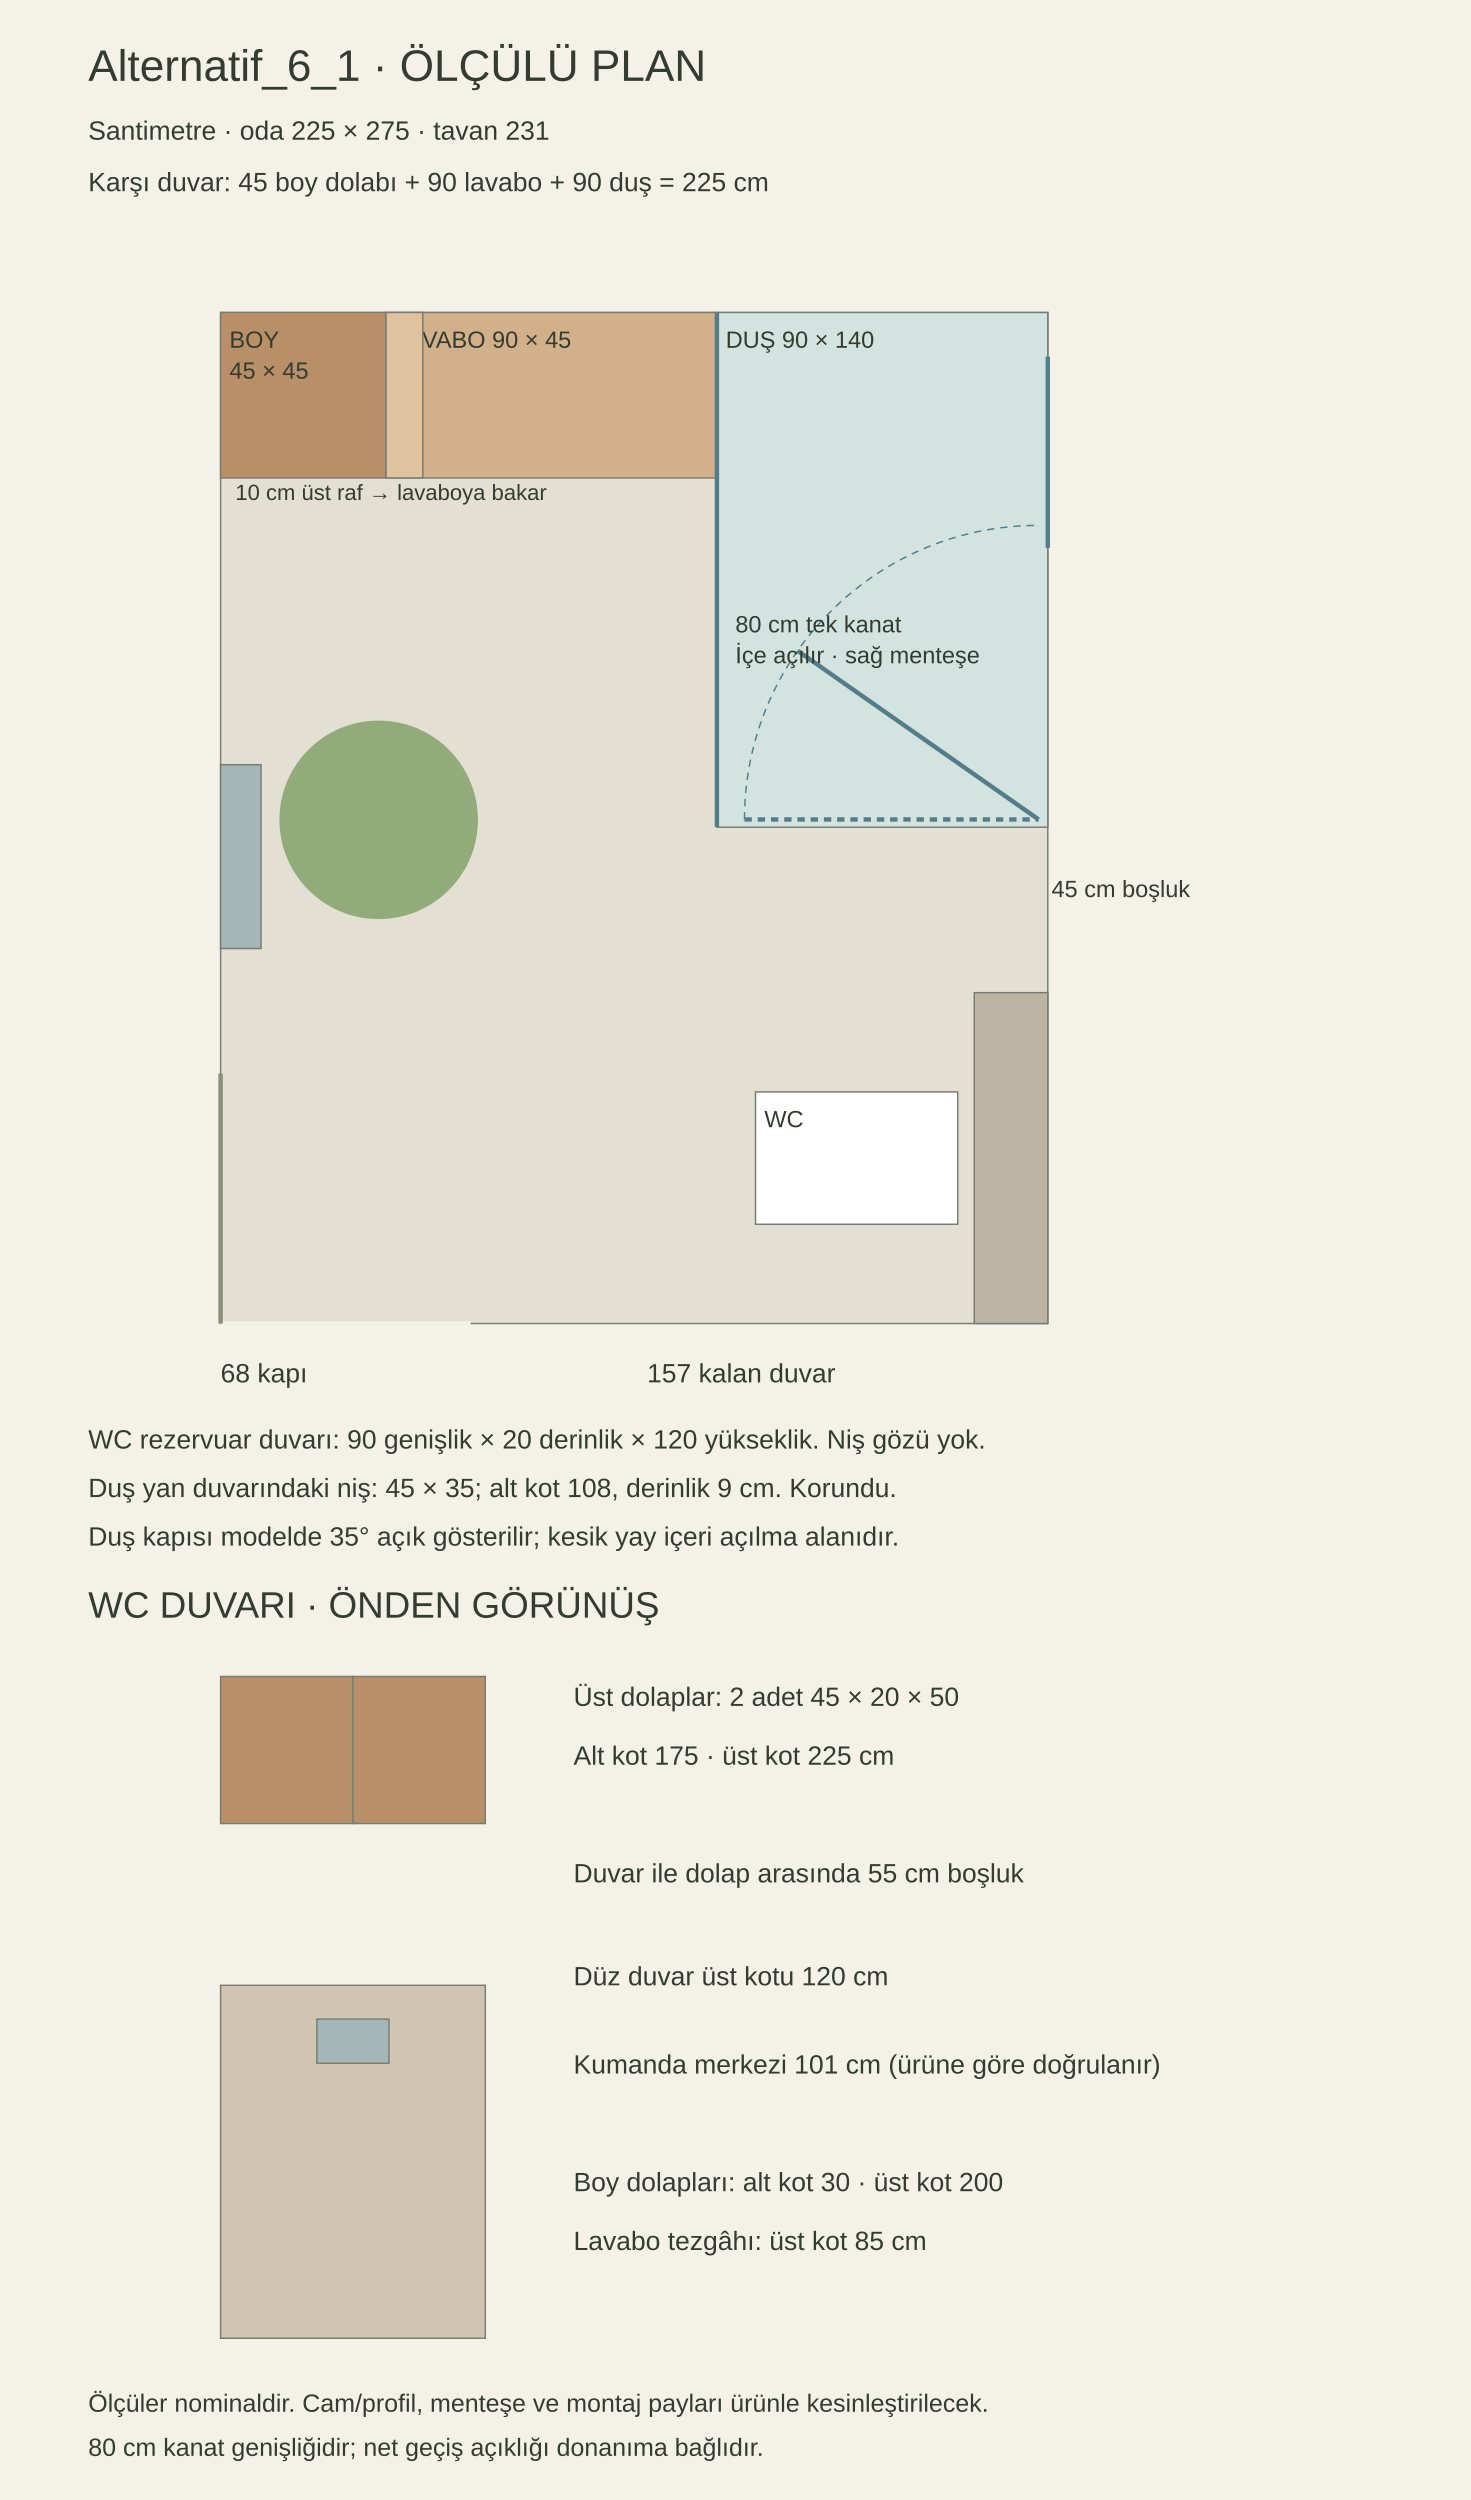
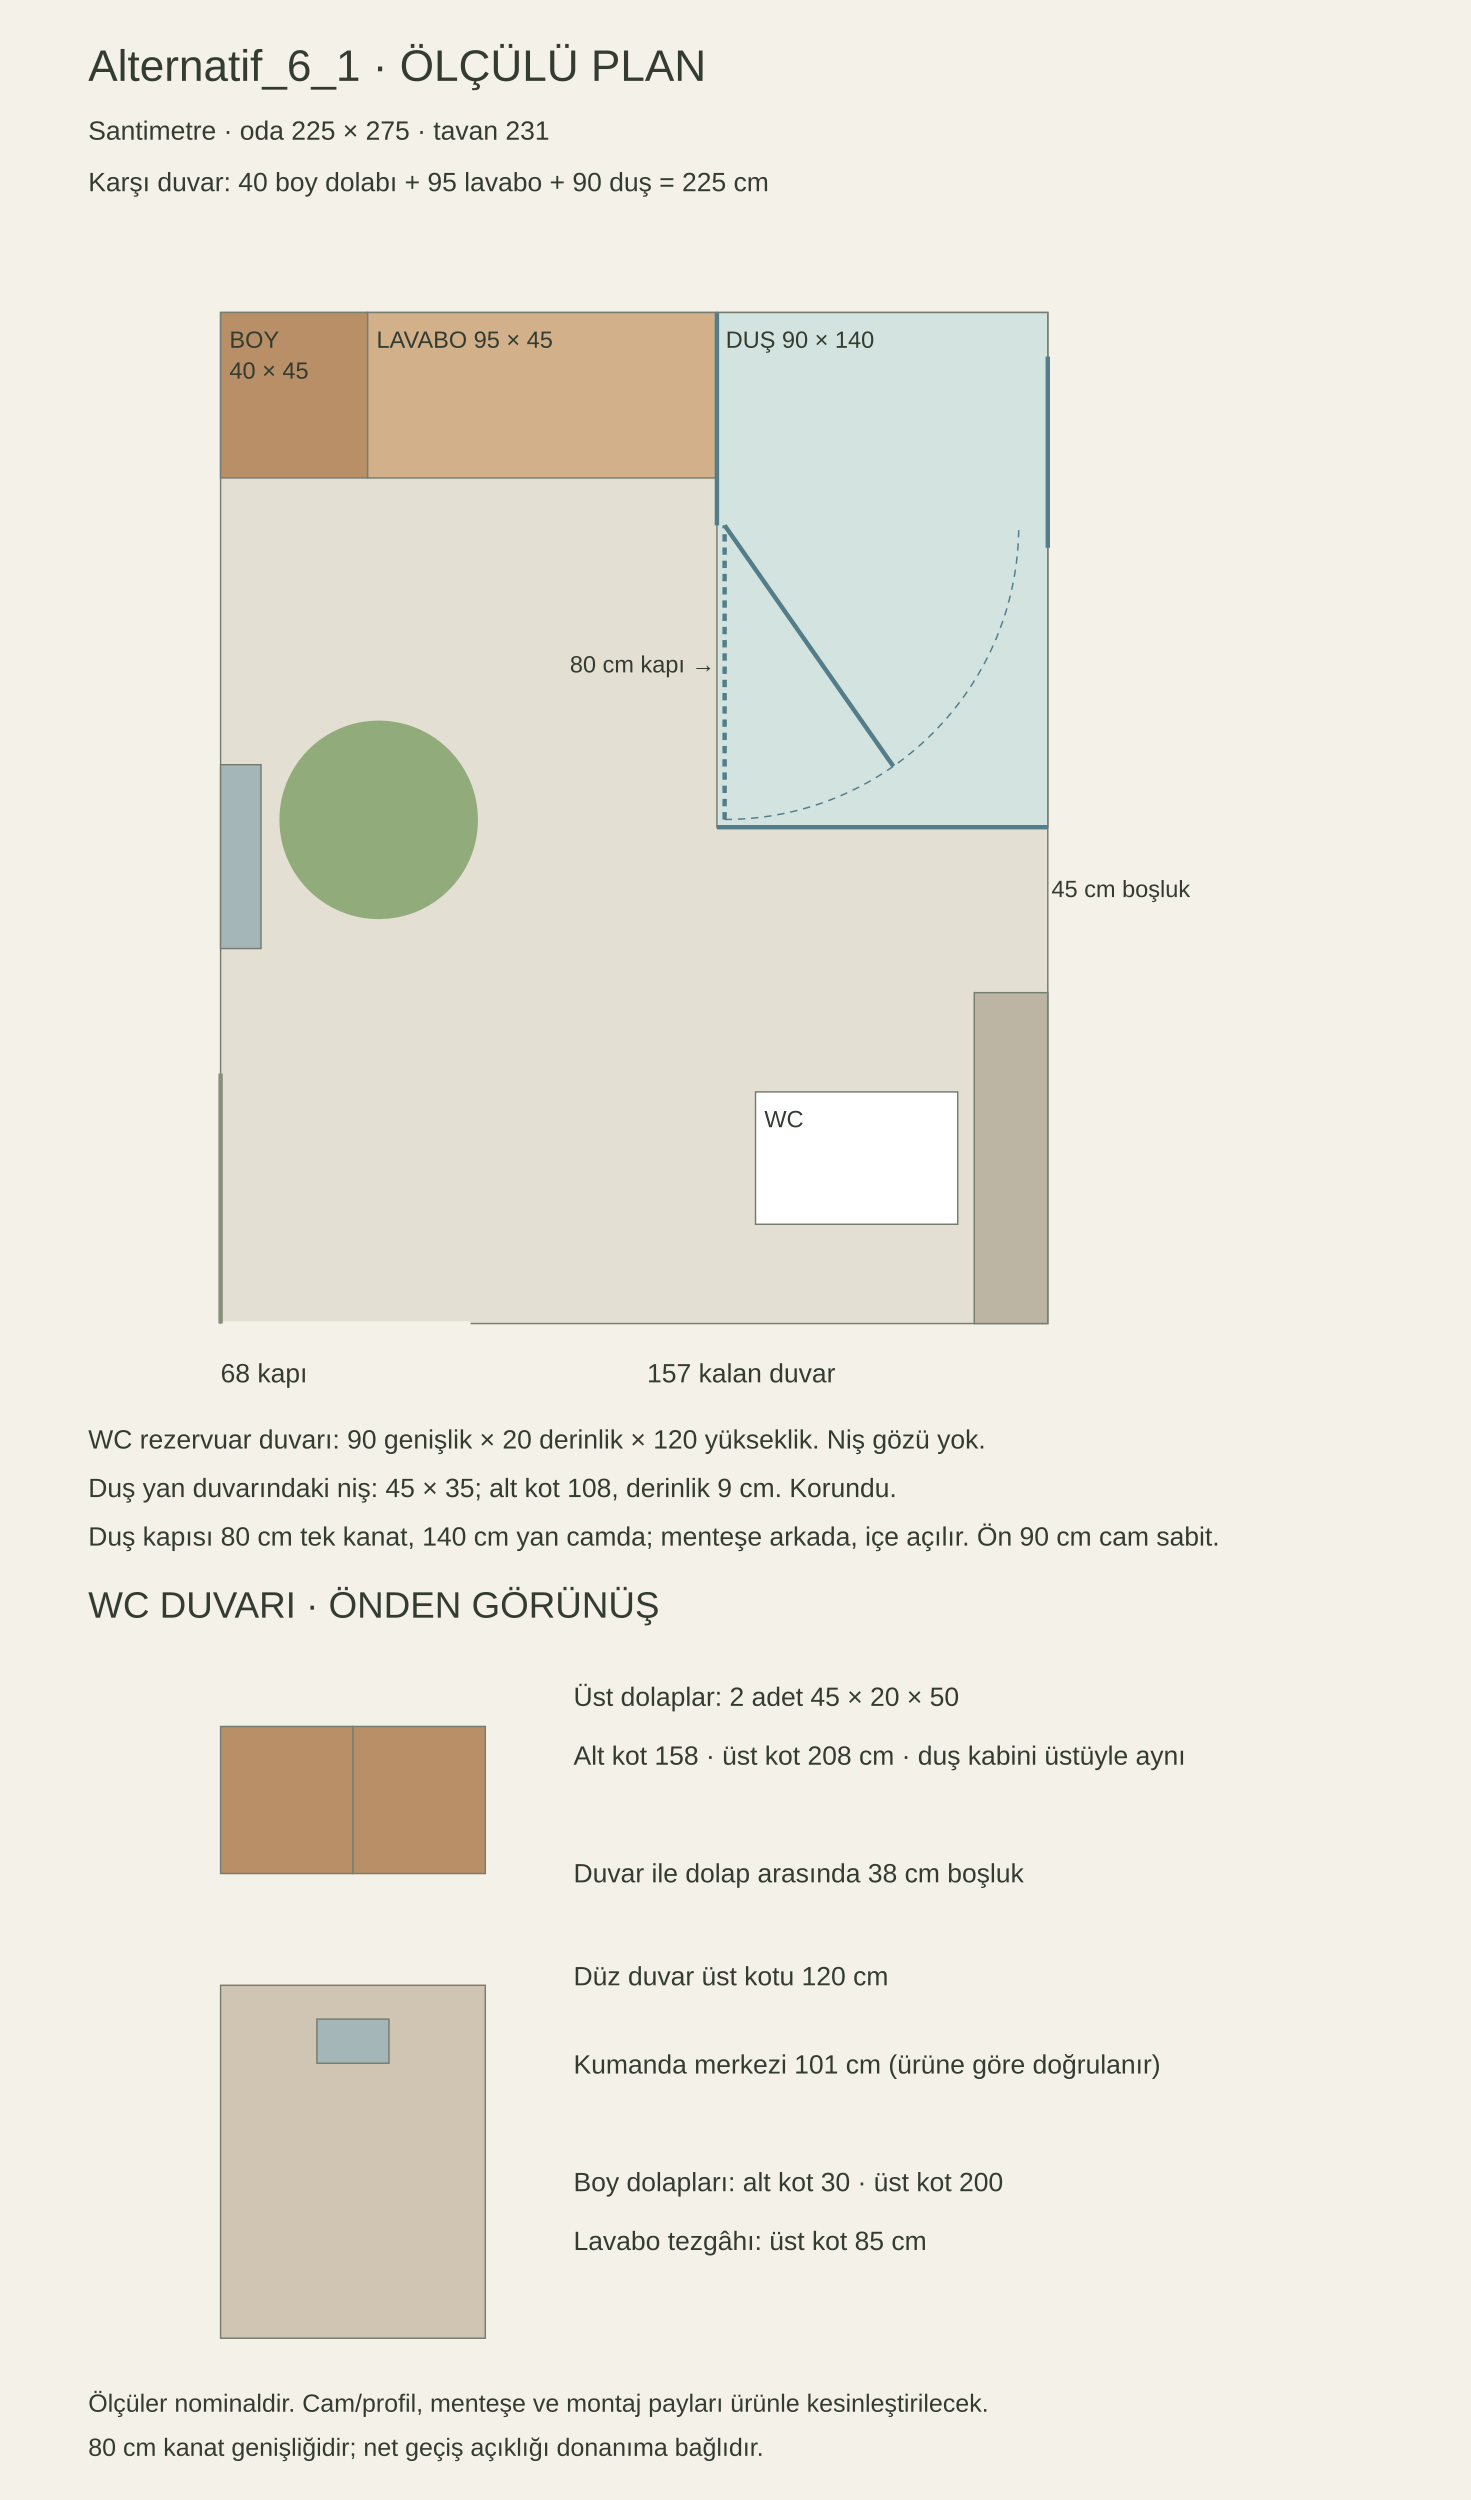
<svg xmlns="http://www.w3.org/2000/svg" width="1000" height="1700" viewBox="0 0 1000 1700">
  <rect width="1000" height="1700" fill="#f4f1e9" />
  <style>text{font-family:Arial,sans-serif;fill:#343c31}</style>
  <text x="60" y="55" font-size="30">Alternatif_6_1 · ÖLÇÜLÜ PLAN</text>
  <text x="60" y="95" font-size="18">Santimetre · oda 225 × 275 · tavan 231</text>
-   <text x="60" y="130" font-size="18">Karşı duvar: 45 boy dolabı + 90 lavabo + 90 duş = 225 cm</text>
+   <text x="60" y="130" font-size="18">Karşı duvar: 40 boy dolabı + 95 lavabo + 90 duş = 225 cm</text>
  <rect x="150.0" y="212.5" width="562.5" height="687.5" fill="#e4dfd3" stroke="#777d71" />
  <text x="156.0" y="236.5" font-size="16" />
  <rect x="487.5" y="212.5" width="225.0" height="350.0" fill="#d3e3df" stroke="#777d71" />
  <text x="493.5" y="236.5" font-size="16">DUŞ 90 × 140</text>
-   <rect x="150.0" y="212.5" width="112.5" height="112.5" fill="#b88f66" stroke="#777d71" />
+   <rect x="150.0" y="212.5" width="100.0" height="112.5" fill="#b88f66" stroke="#777d71" />
  <text x="156.0" y="236.5" font-size="16">BOY</text>
-   <text x="156.0" y="257.5" font-size="16">45 × 45</text>
-   <rect x="262.5" y="212.5" width="225.0" height="112.5" fill="#d1b08a" stroke="#777d71" />
-   <text x="268.5" y="236.5" font-size="16">LAVABO 90 × 45</text>
-   <rect x="262.5" y="212.5" width="25.0" height="112.5" fill="#dfc39e" stroke="#777d71" />
-   <text x="268.5" y="236.5" font-size="16" />
-   <text x="160" y="340" font-size="15">10 cm üst raf → lavaboya bakar</text>
+   <text x="156.0" y="257.5" font-size="16">40 × 45</text>
+   <rect x="250.0" y="212.5" width="237.5" height="112.5" fill="#d1b08a" stroke="#777d71" />
+   <text x="256.0" y="236.5" font-size="16">LAVABO 95 × 45</text>
  <rect x="662.5" y="675.0" width="50.0" height="225.0" fill="#bdb5a4" stroke="#777d71" />
  <text x="668.5" y="699.0" font-size="16" />
  <rect x="513.75" y="742.5" width="137.5" height="90.0" fill="#fff" stroke="#777d71" />
  <text x="519.75" y="766.5" font-size="16">WC</text>
  <text x="715" y="610" font-size="16">45 cm boşluk</text>
  <rect x="150.0" y="520.0" width="27.5" height="125.0" fill="#a4b6b7" stroke="#777d71" />
  <text x="156.0" y="544.0" font-size="16" />
  <circle cx="257.5" cy="557.5" r="67.5" fill="#709654" fill-opacity=".7" />
  <path d="M712.5 372.5L712.5 242.5" fill="none" stroke="#537d89" stroke-width="3" stroke-dasharray="" />
-   <path d="M487.5 562.5L487.5 212.5" fill="none" stroke="#537d89" stroke-width="3" stroke-dasharray="" />
-   <path d="M506.25 557.25L706.25 557.25" fill="none" stroke="#537d89" stroke-width="3" stroke-dasharray="5 4" />
-   <path d="M706.25 557.25L542.42 442.535" fill="none" stroke="#537d89" stroke-width="3" stroke-dasharray="" />
-   <path d="M506.25 557.25A200.0 200.0 0 0 1 706.25 357.25" fill="none" stroke="#537d89" stroke-dasharray="5 4" />
-   <text x="500" y="430" font-size="16">80 cm tek kanat</text>
-   <text x="500" y="451" font-size="16">İçe açılır · sağ menteşe</text>
+   <path d="M487.5 357.25L487.5 212.5" fill="none" stroke="#537d89" stroke-width="3" stroke-dasharray="" />
+   <path d="M492.75 557.25L492.75 357.25" fill="none" stroke="#537d89" stroke-width="3" stroke-dasharray="5 4" />
+   <path d="M492.75 357.25L607.465 521.08" fill="none" stroke="#537d89" stroke-width="3" stroke-dasharray="" />
+   <path d="M492.75 557.25A200.0 200.0 0 0 0 692.75 357.25" fill="none" stroke="#537d89" stroke-dasharray="5 4" />
+   <path d="M487.5 562.5L712.5 562.5" stroke="#537d89" stroke-width="3" />
+   <text x="387.5" y="457.25" font-size="16">80 cm kapı →</text>
  <path d="M150.0 900.0L320.0 900.0" fill="none" stroke="#f4f1e9" stroke-width="3" stroke-dasharray="" />
  <path d="M150.0 900.0L150.0 730.0" fill="none" stroke="#879079" stroke-width="3" stroke-dasharray="" />
  <text x="150" y="940" font-size="18">68 kapı</text>
  <text x="440" y="940" font-size="18">157 kalan duvar</text>
  <text x="60" y="985" font-size="18">WC rezervuar duvarı: 90 genişlik × 20 derinlik × 120 yükseklik. Niş gözü yok.</text>
  <text x="60" y="1018" font-size="18">Duş yan duvarındaki niş: 45 × 35; alt kot 108, derinlik 9 cm. Korundu.</text>
-   <text x="60" y="1051" font-size="18">Duş kapısı modelde 35° açık gösterilir; kesik yay içeri açılma alanıdır.</text>
+   <text x="60" y="1051" font-size="18">Duş kapısı 80 cm tek kanat, 140 cm yan camda; menteşe arkada, içe açılır. Ön 90 cm cam sabit.</text>
  <text x="60" y="1100" font-size="25">WC DUVARI · ÖNDEN GÖRÜNÜŞ</text>
  <rect x="150" y="1350" width="180" height="240" fill="#d0c5b2" stroke="#777d71" />
  <rect x="215.5" y="1373.0" width="49.0" height="30" fill="#a4b6b7" stroke="#777d71" />
-   <rect x="150" y="1140" width="90" height="100" fill="#b88f66" stroke="#777d71" />
-   <rect x="240" y="1140" width="90" height="100" fill="#b88f66" stroke="#777d71" />
+   <rect x="150" y="1174" width="90" height="100" fill="#b88f66" stroke="#777d71" />
+   <rect x="240" y="1174" width="90" height="100" fill="#b88f66" stroke="#777d71" />
  <text x="390" y="1160" font-size="18">Üst dolaplar: 2 adet 45 × 20 × 50</text>
-   <text x="390" y="1200" font-size="18">Alt kot 175 · üst kot 225 cm</text>
-   <text x="390" y="1280" font-size="18">Duvar ile dolap arasında 55 cm boşluk</text>
+   <text x="390" y="1200" font-size="18">Alt kot 158 · üst kot 208 cm · duş kabini üstüyle aynı</text>
+   <text x="390" y="1280" font-size="18">Duvar ile dolap arasında 38 cm boşluk</text>
  <text x="390" y="1350" font-size="18">Düz duvar üst kotu 120 cm</text>
  <text x="390" y="1410" font-size="18">Kumanda merkezi 101 cm (ürüne göre doğrulanır)</text>
  <text x="390" y="1490" font-size="18">Boy dolapları: alt kot 30 · üst kot 200</text>
  <text x="390" y="1530" font-size="18">Lavabo tezgâhı: üst kot 85 cm</text>
  <text x="60" y="1640" font-size="17">Ölçüler nominaldir. Cam/profil, menteşe ve montaj payları ürünle kesinleştirilecek.</text>
  <text x="60" y="1670" font-size="17">80 cm kanat genişliğidir; net geçiş açıklığı donanıma bağlıdır.</text>
</svg>
